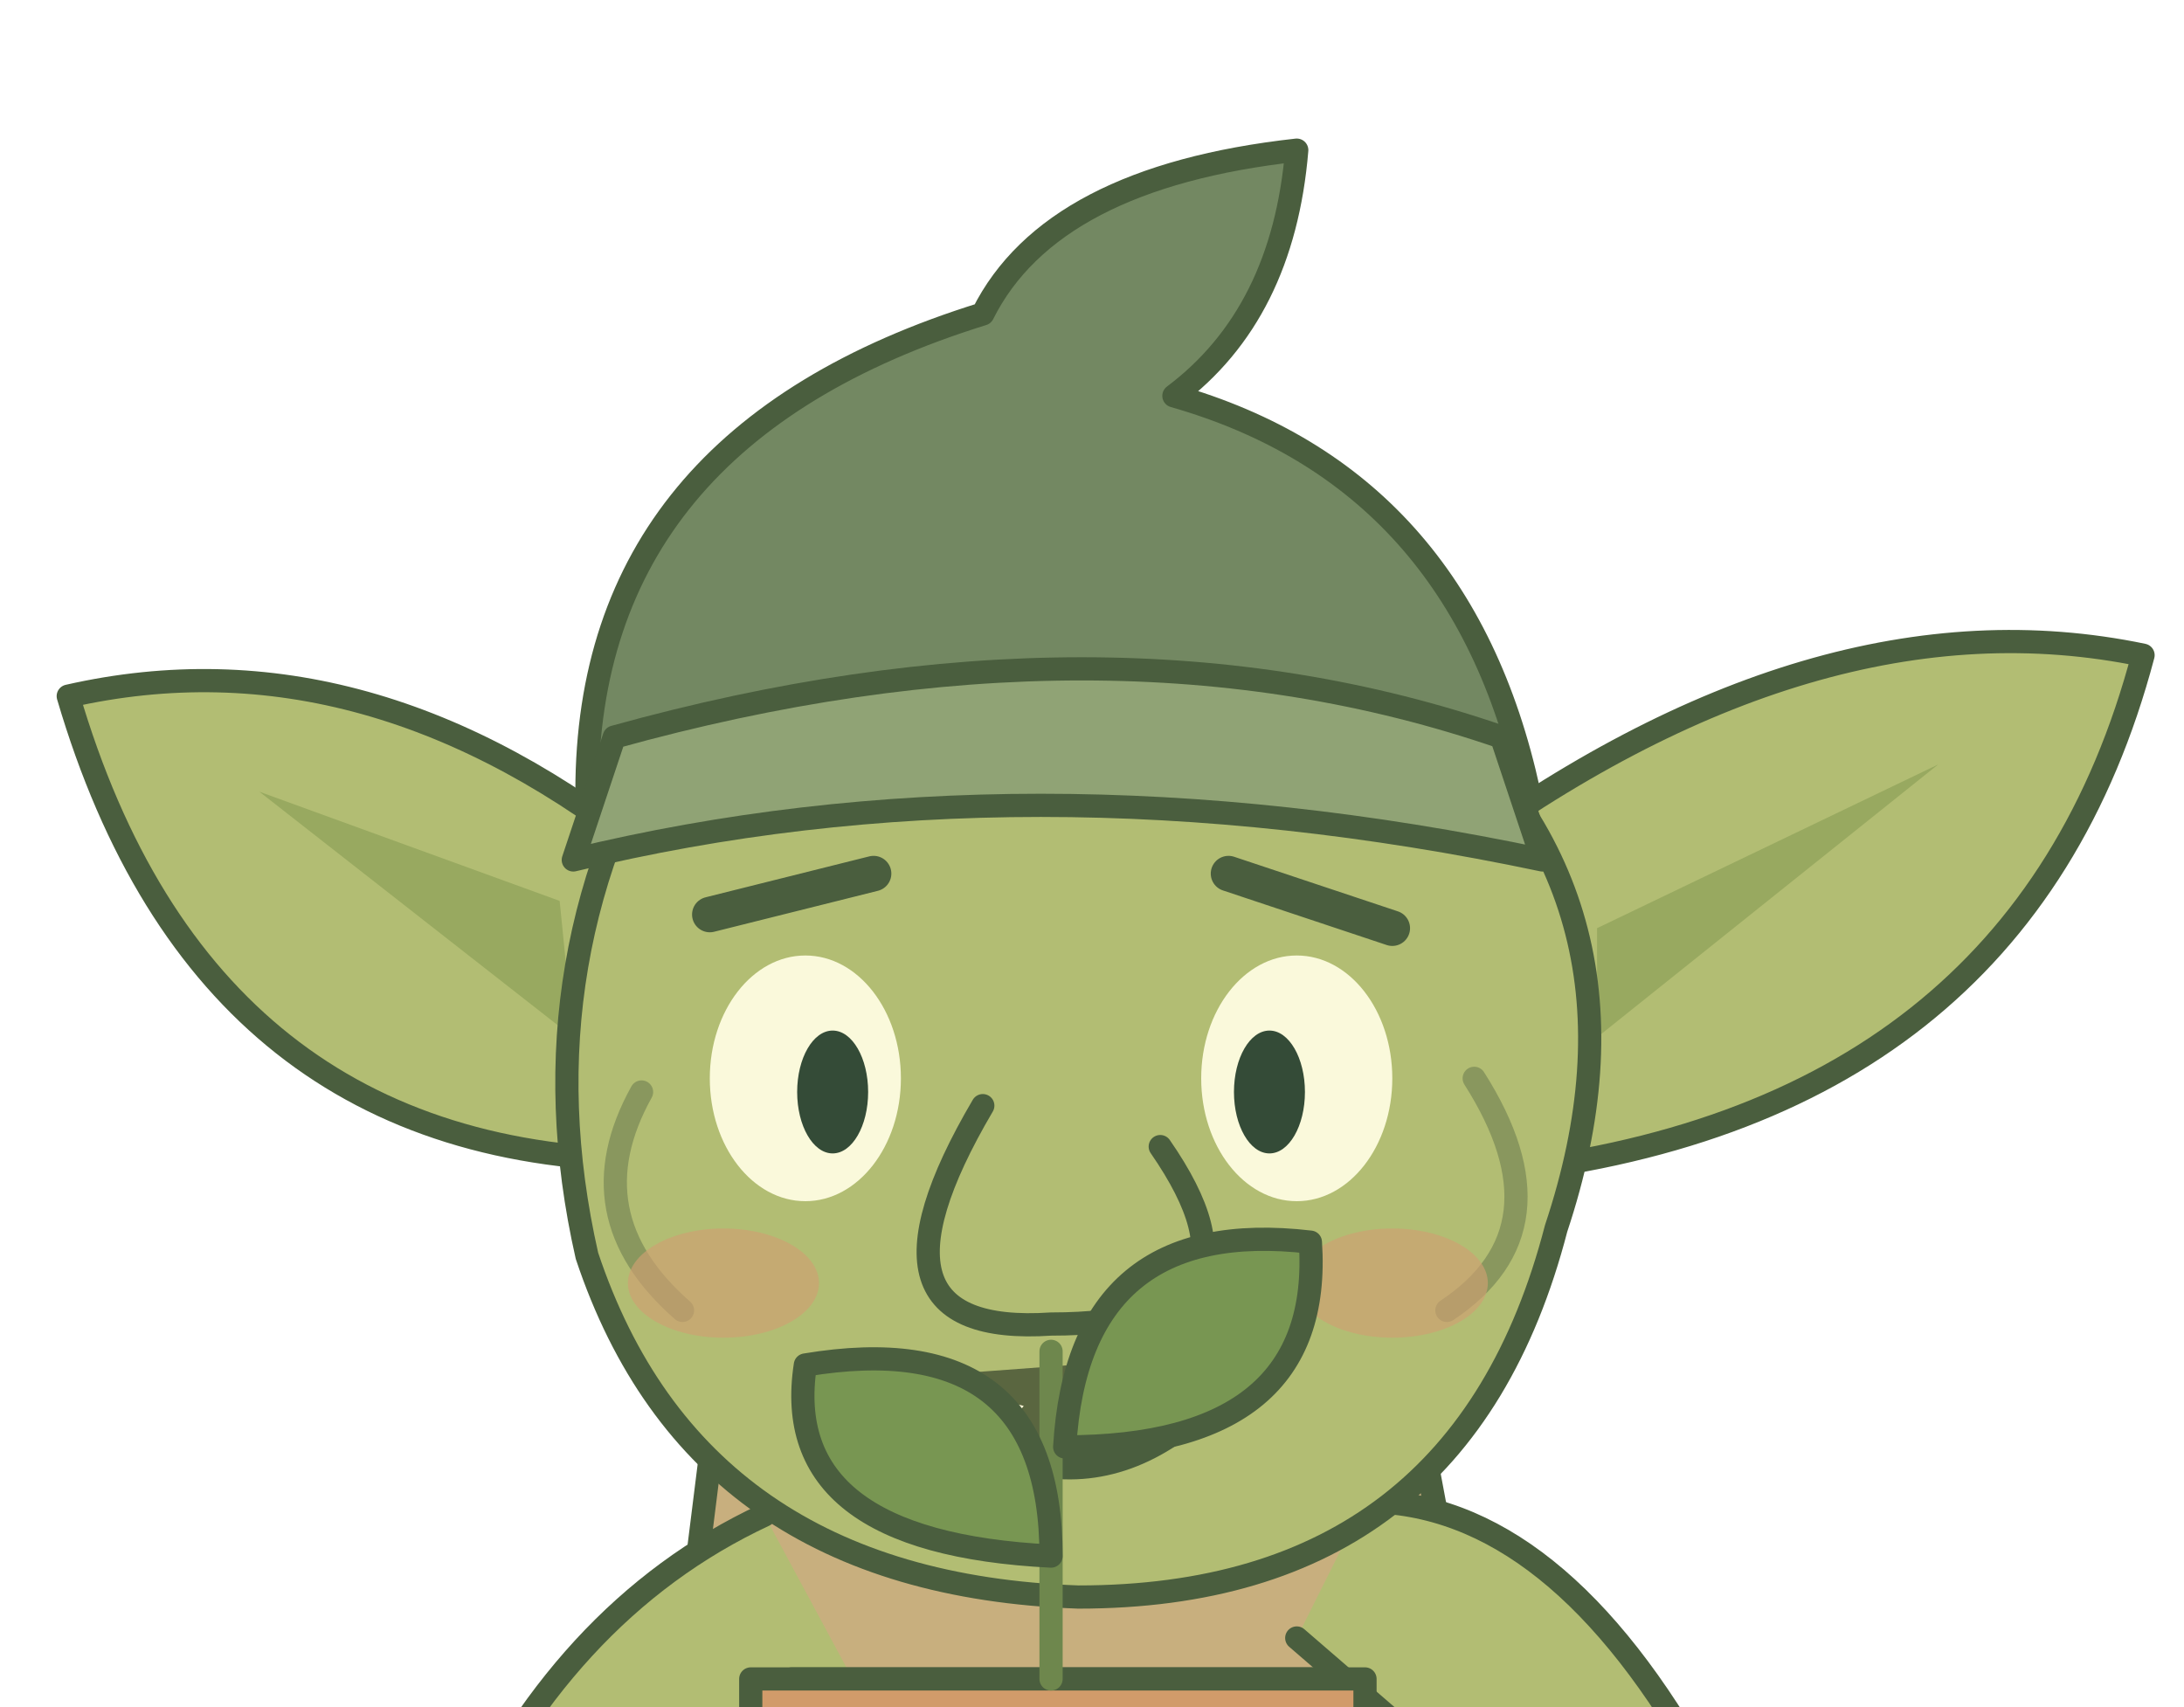
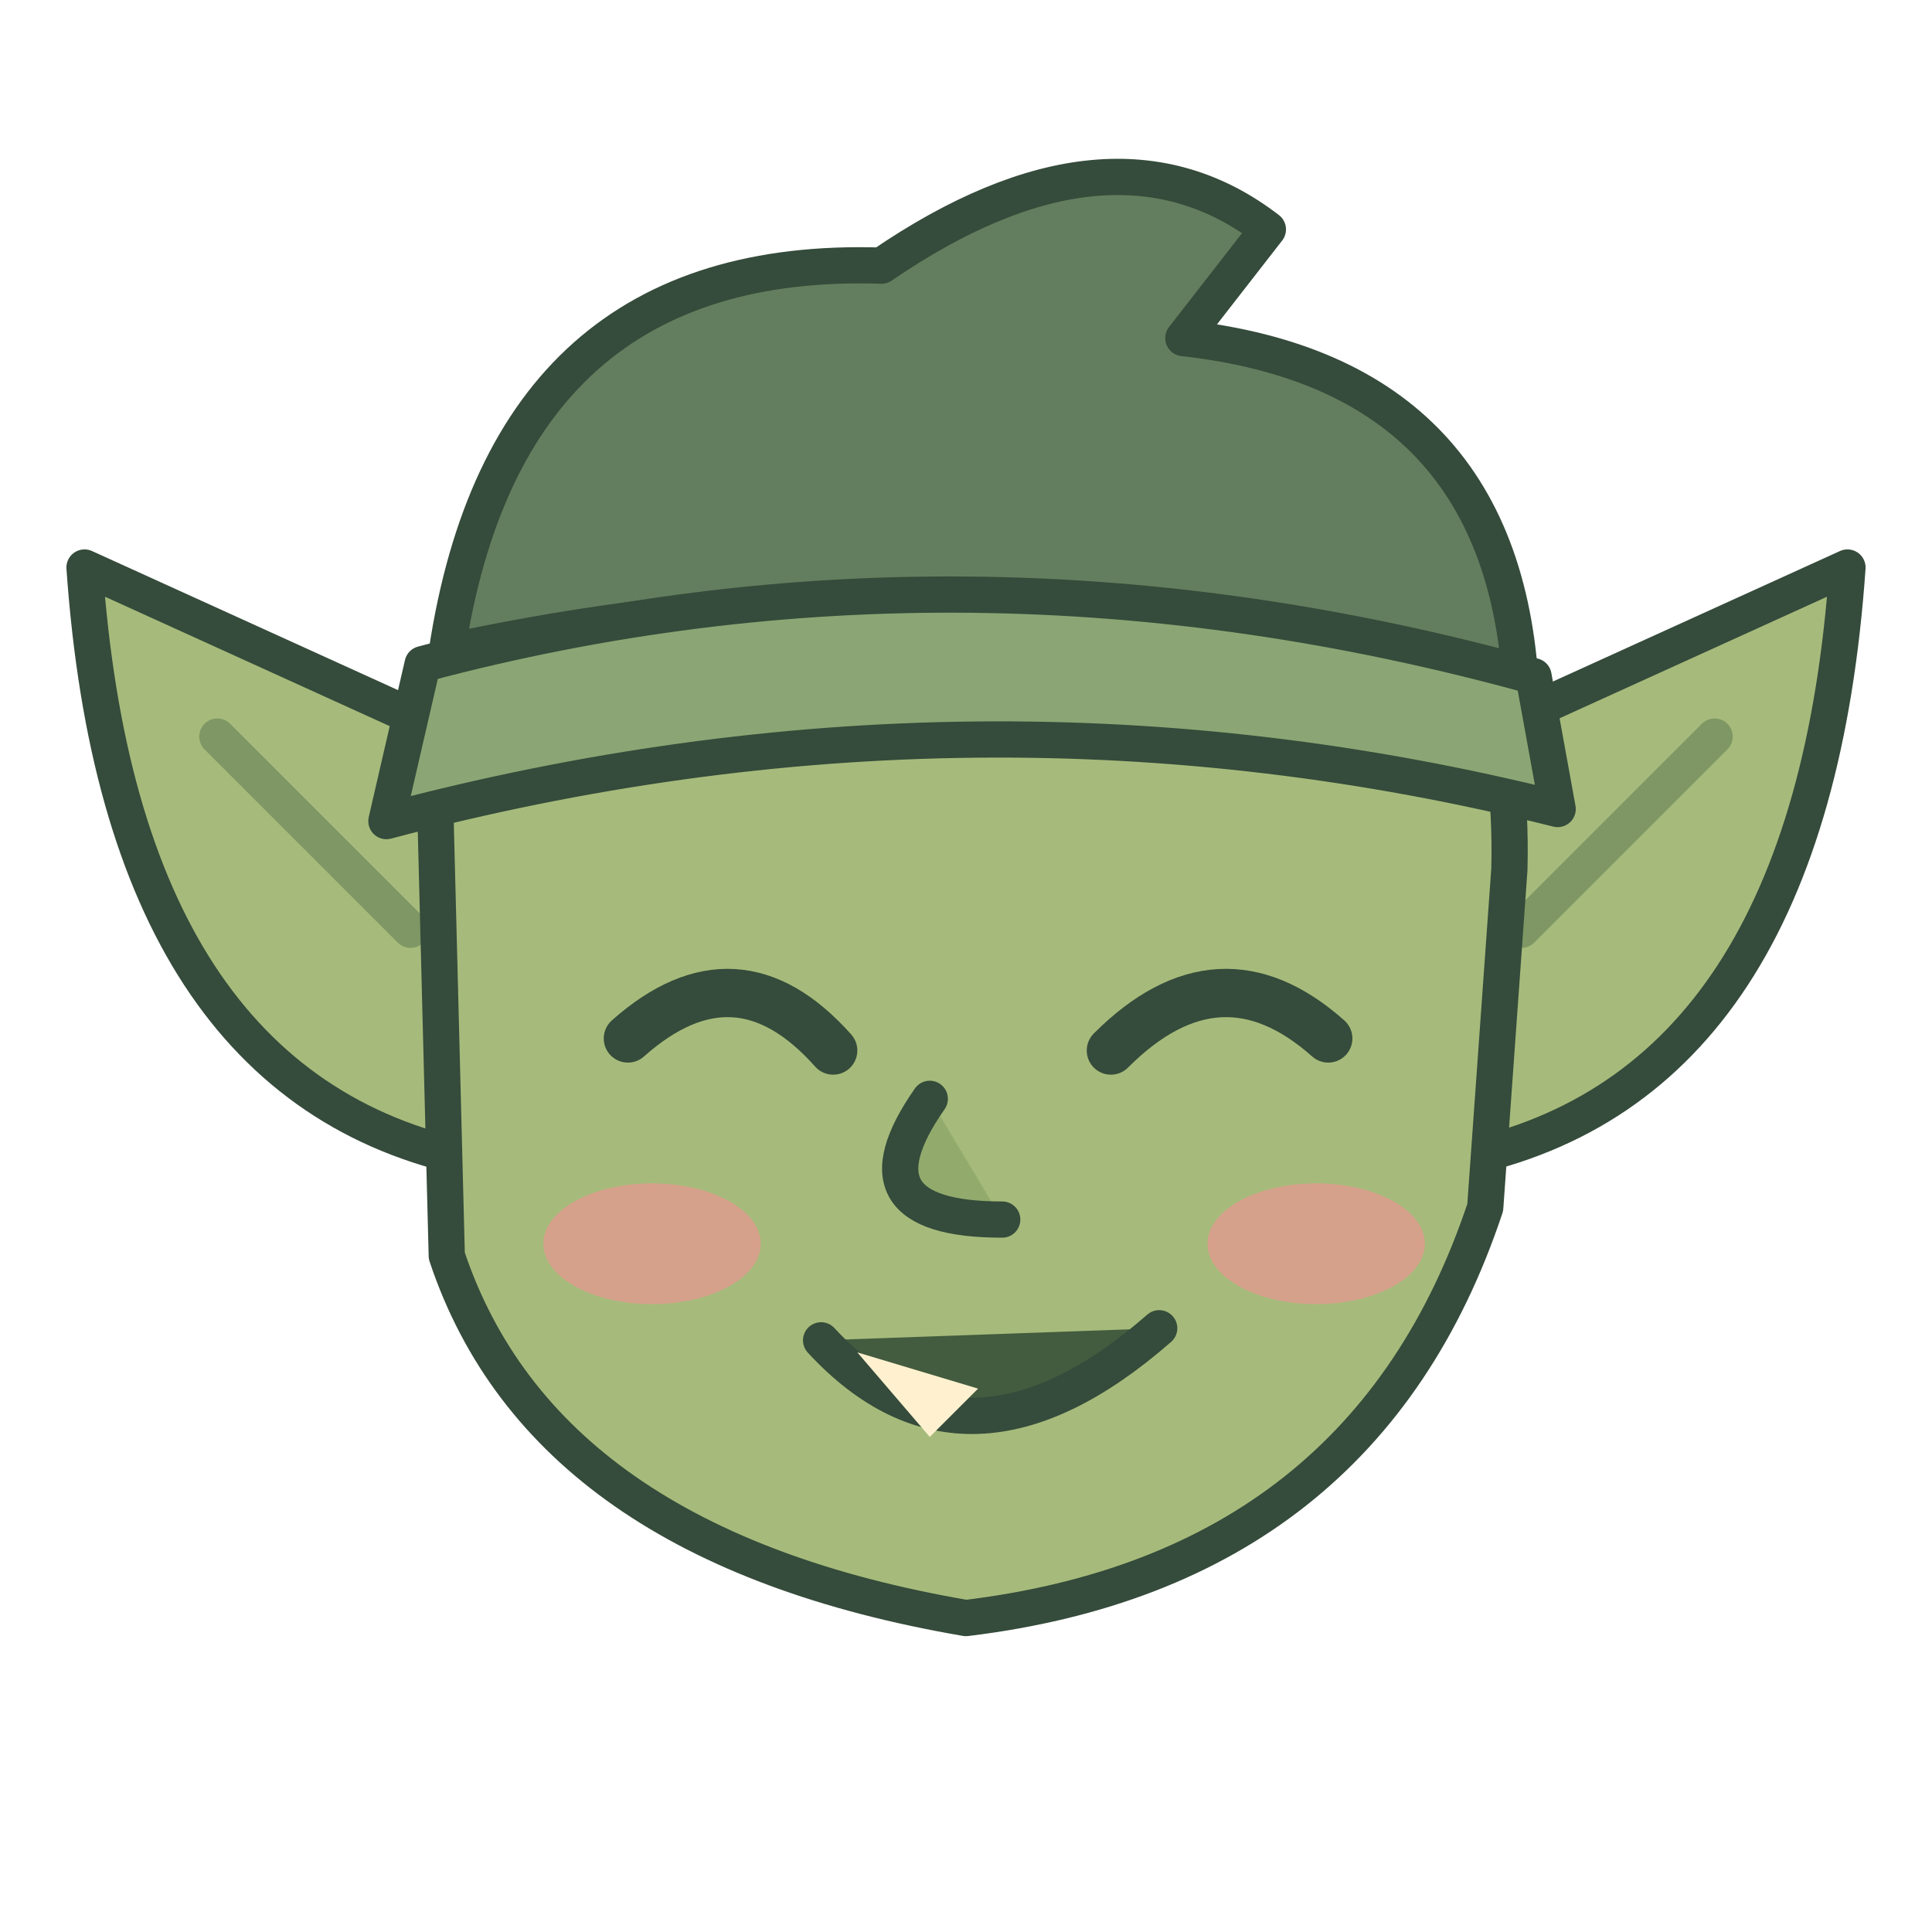
- <svg xmlns="http://www.w3.org/2000/svg" viewBox="10 0 160 125">
-   <g transform="translate(0 0) scale(1)" stroke="#4a5e3e" stroke-width="1.7" stroke-linecap="round" stroke-linejoin="round">
-     <ellipse cx="90" cy="165" rx="47" ry="8" fill="#768559" opacity=".15" stroke="none" />
-     <path d="M65 147l-7 13q-6 7 11 7h13l3-20M99 147l3 19h20q9-3 0-10l-8-10" fill="#655a3f" />
-     <path d="M63 99q27-17 50 0l9 48q-31 13-65 0z" fill="#c8af7e" />
-     <path d="M66 111q-15 7-23 25l9 7 21-19M110 110q14 0 25 20l-8 9-22-19" fill="#b2bd73" />
-     <path d="M70 136q20 7 42-1l1 8q-22 8-45 0z" fill="#79664a" />
-     <rect x="85" y="136" width="12" height="9" rx="1" fill="#d3b868" />
-     <path d="M58 63Q37 46 15 51q10 34 43 34M116 63q27-20 51-15-9 34-48 38" fill="#b2bd73" />
-     <path d="M51 66L29 58l23 18M127 68l25-12-25 20" fill="#8a9e56" stroke="none" opacity=".65" />
-     <path d="M60 51q27-21 54 0 18 15 10 39-7 27-35 27-28-1-36-25-5-22 7-41" fill="#b2bd73" />
-     <path d="M57 80q-5 9 3 16M118 79q7 11-2 17" fill="none" opacity=".4" />
-     <ellipse cx="69" cy="79" rx="7" ry="9" fill="#faf9db" stroke="none" />
-     <ellipse cx="105" cy="79" rx="7" ry="9" fill="#faf9db" stroke="none" />
-     <ellipse cx="71" cy="80" rx="2.6" ry="4.5" fill="#344b37" stroke="none" />
-     <ellipse cx="103" cy="80" rx="2.6" ry="4.5" fill="#344b37" stroke="none" />
-     <path d="M62 67l12-3M100 64l12 4" fill="none" stroke-width="2.6" />
-     <path d="M82 81q-10 17 5 16 17 0 8-13" fill="#b2bd73" />
-     <ellipse cx="63" cy="94" rx="7" ry="4" fill="#cf9f72" opacity=".65" stroke="none" />
-     <ellipse cx="112" cy="94" rx="7" ry="4" fill="#cf9f72" opacity=".65" stroke="none" />
-     <path d="M75 101q15 14 27-2" fill="#5a6640" />
-     <path d="M77 101l4 7 4-5M96 103l3-5 2 6" fill="#fff9db" stroke="none" />
-     <path d="M53 58q0-26 29-35 5-10 23-12-1 12-9 18 21 6 26 29-33-9-69 0" fill="#738862" />
-     <path d="M55 54q36-10 65 0l3 9q-38-8-71 0z" fill="#90a375" />
-     <path d="M68 123h39l-6 31H75z" fill="#bc8159" />
-     <path d="M65 123h45v7H65z" fill="#d19b6a" />
-     <path d="M87 123V99" fill="none" stroke="#6e874d" />
-     <path d="M87 114q-20-1-18-14 18-3 18 14M88 106q1-17 18-15 1 15-18 15" fill="#789652" />
-     <ellipse cx="68" cy="134" rx="8" ry="5" fill="#b2bd73" />
-     <ellipse cx="107" cy="134" rx="8" ry="5" fill="#b2bd73" />
+ <svg xmlns="http://www.w3.org/2000/svg" viewBox="0 0 160 160" fill="none">
+   <g stroke="#354b3b" stroke-width="3" stroke-linecap="round" stroke-linejoin="round">
+     <path d="M40 62 L7 47 Q10 90 39 96 M120 62 L153 47 Q150 90 121 96" fill="#a6bb7b" />
+     <path d="M18 61 L34 77 M142 61 L126 77" stroke="#7e9764" />
+     <path d="M36 65 Q35 34 80 33 Q126 34 125 72 L123 100 Q113 130 80 134 Q45 128 37 104Z" fill="#a6bb7b" />
+     <path d="M37 54 Q42 21 73 22 Q92 9 105 19 L98 28 Q125 31 126 58 Q83 44 37 54Z" fill="#637e5e" />
+     <path d="M35 55 Q80 43 127 56 L129 67 Q81 55 32 68Z" fill="#8ba674" />
+     <path d="M52 86 Q61 78 69 87 M92 87 Q101 78 110 86" stroke-width="4" />
+     <path d="M77 91 Q70 101 83 101" fill="#92ab6d" />
+     <ellipse cx="54" cy="103" rx="9" ry="5" fill="#d6a18b" stroke="none" />
+     <ellipse cx="109" cy="103" rx="9" ry="5" fill="#d6a18b" stroke="none" />
+     <path d="M68 111 Q80 124 96 110" fill="#435b3e" />
+     <path d="M71 112 L77 119 L81 115" fill="#fff1cf" stroke="none" />
  </g>
</svg>
